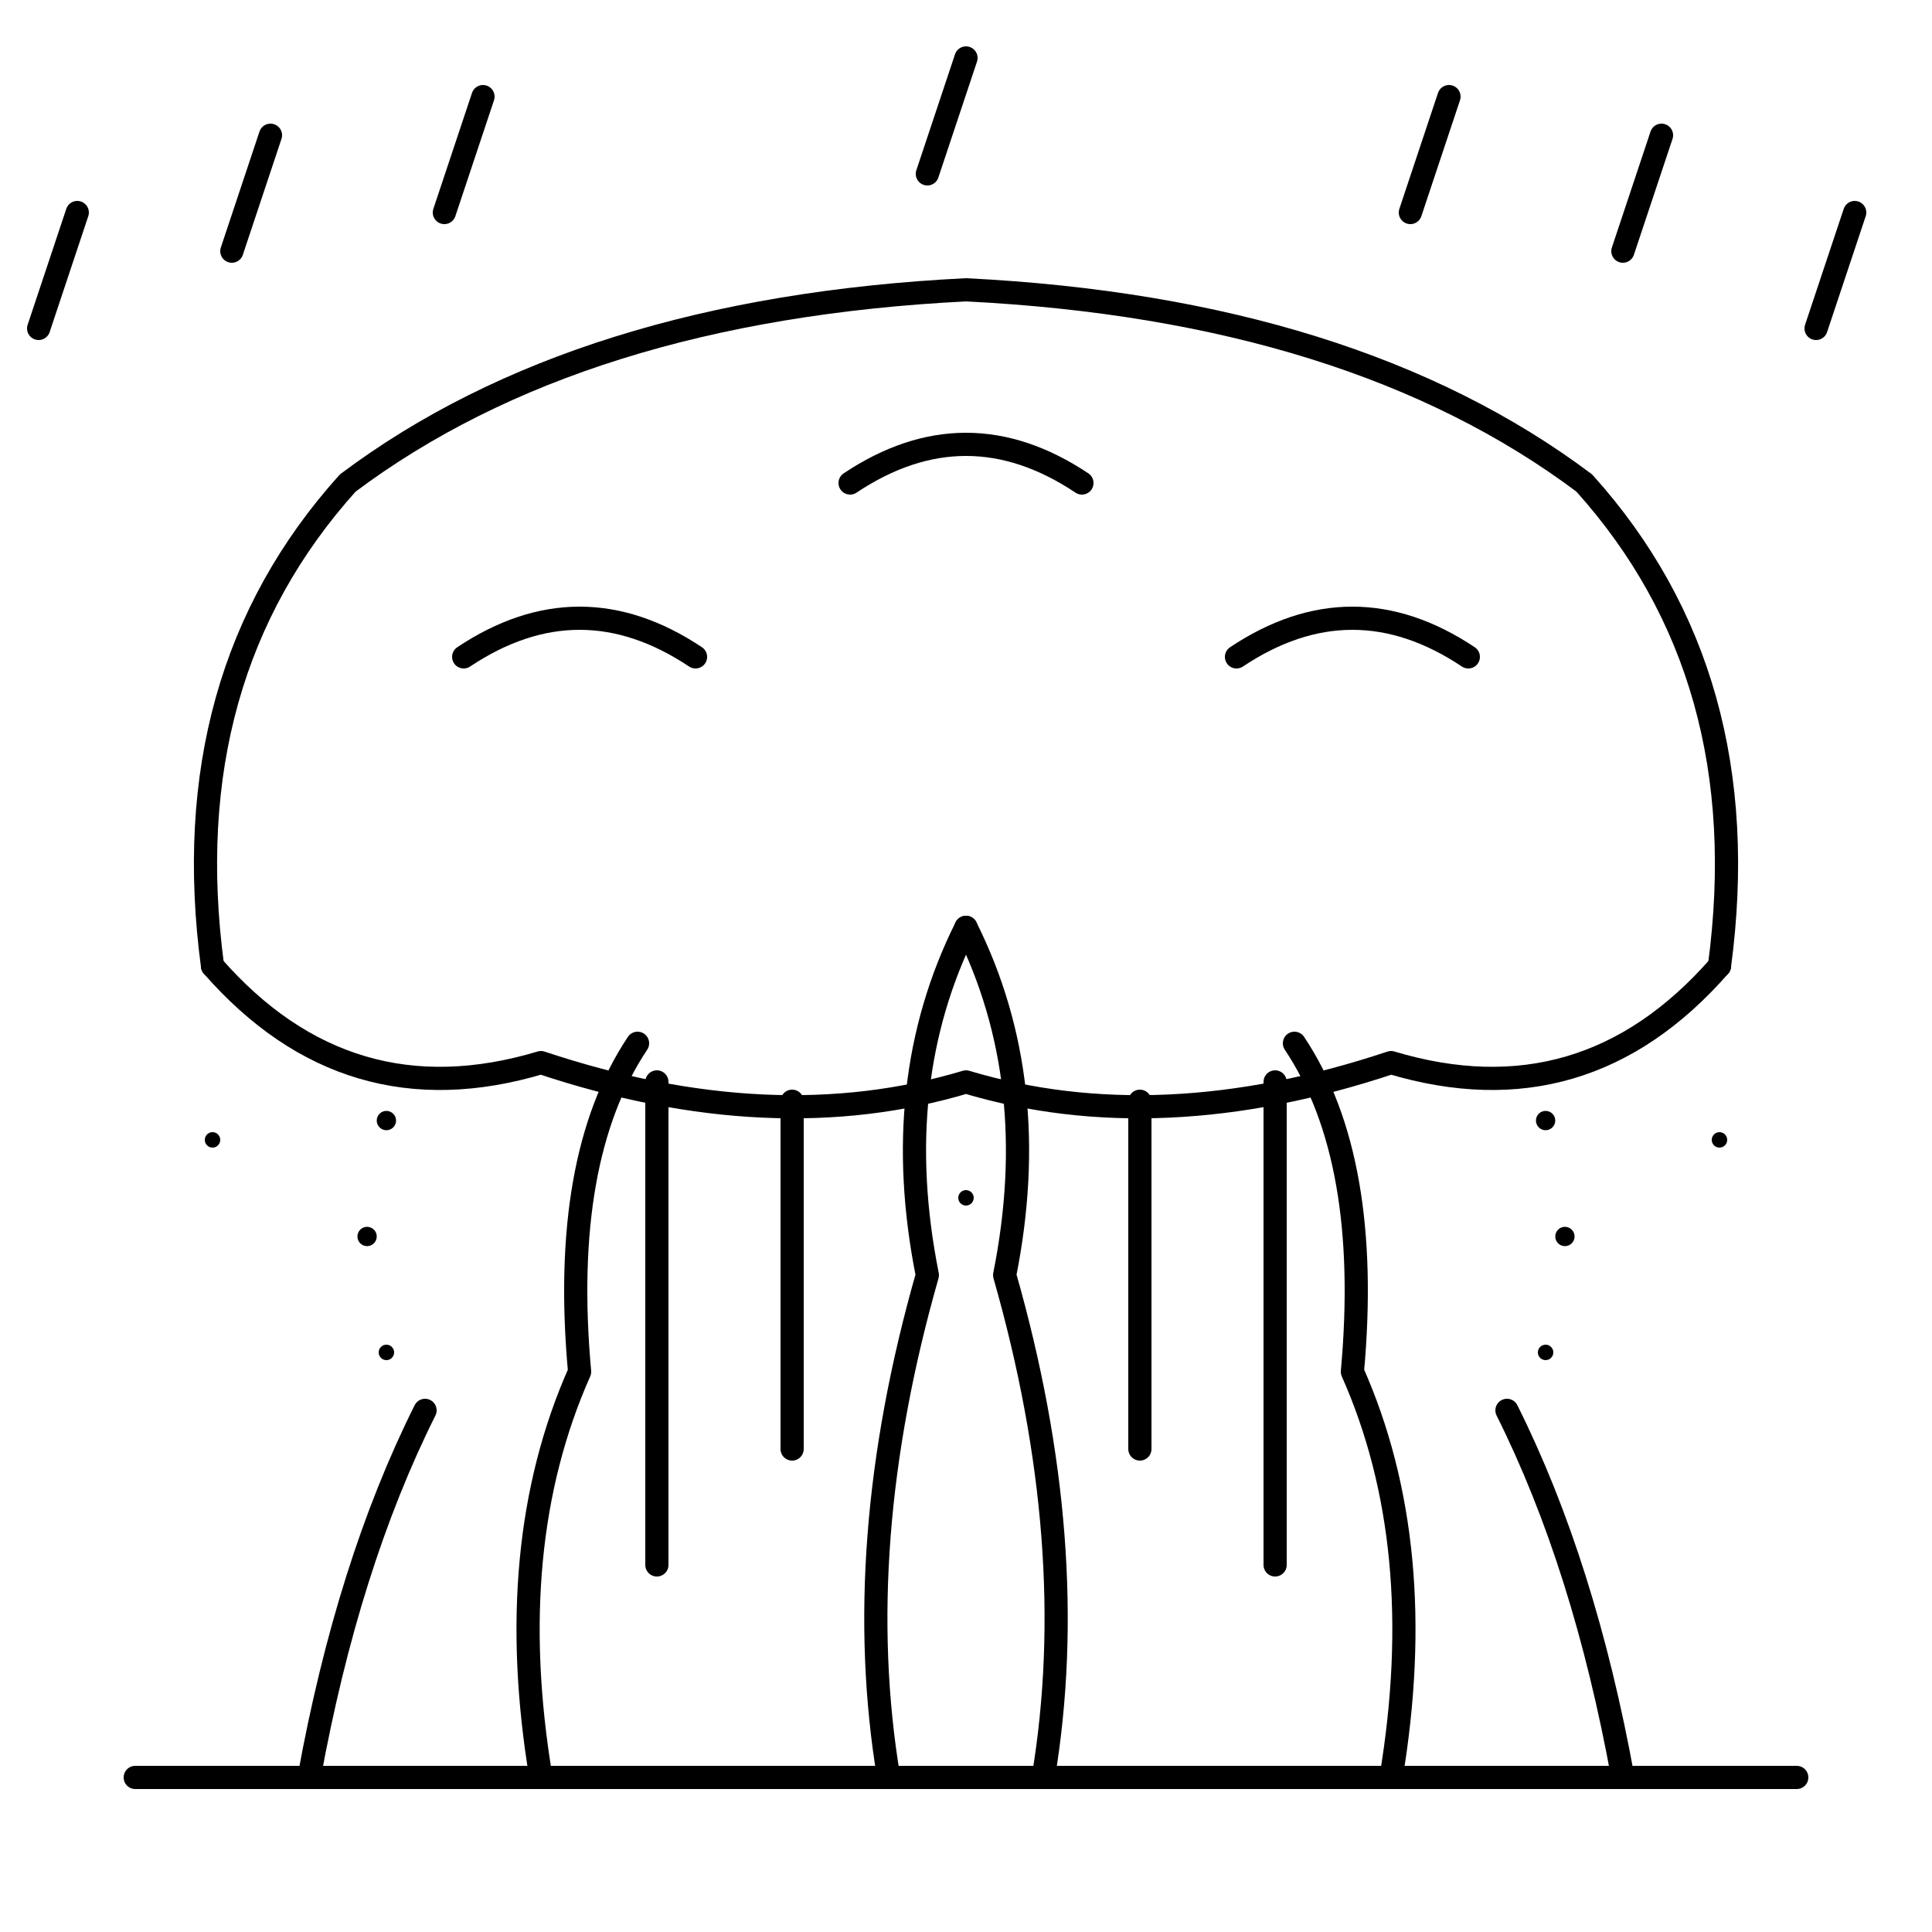
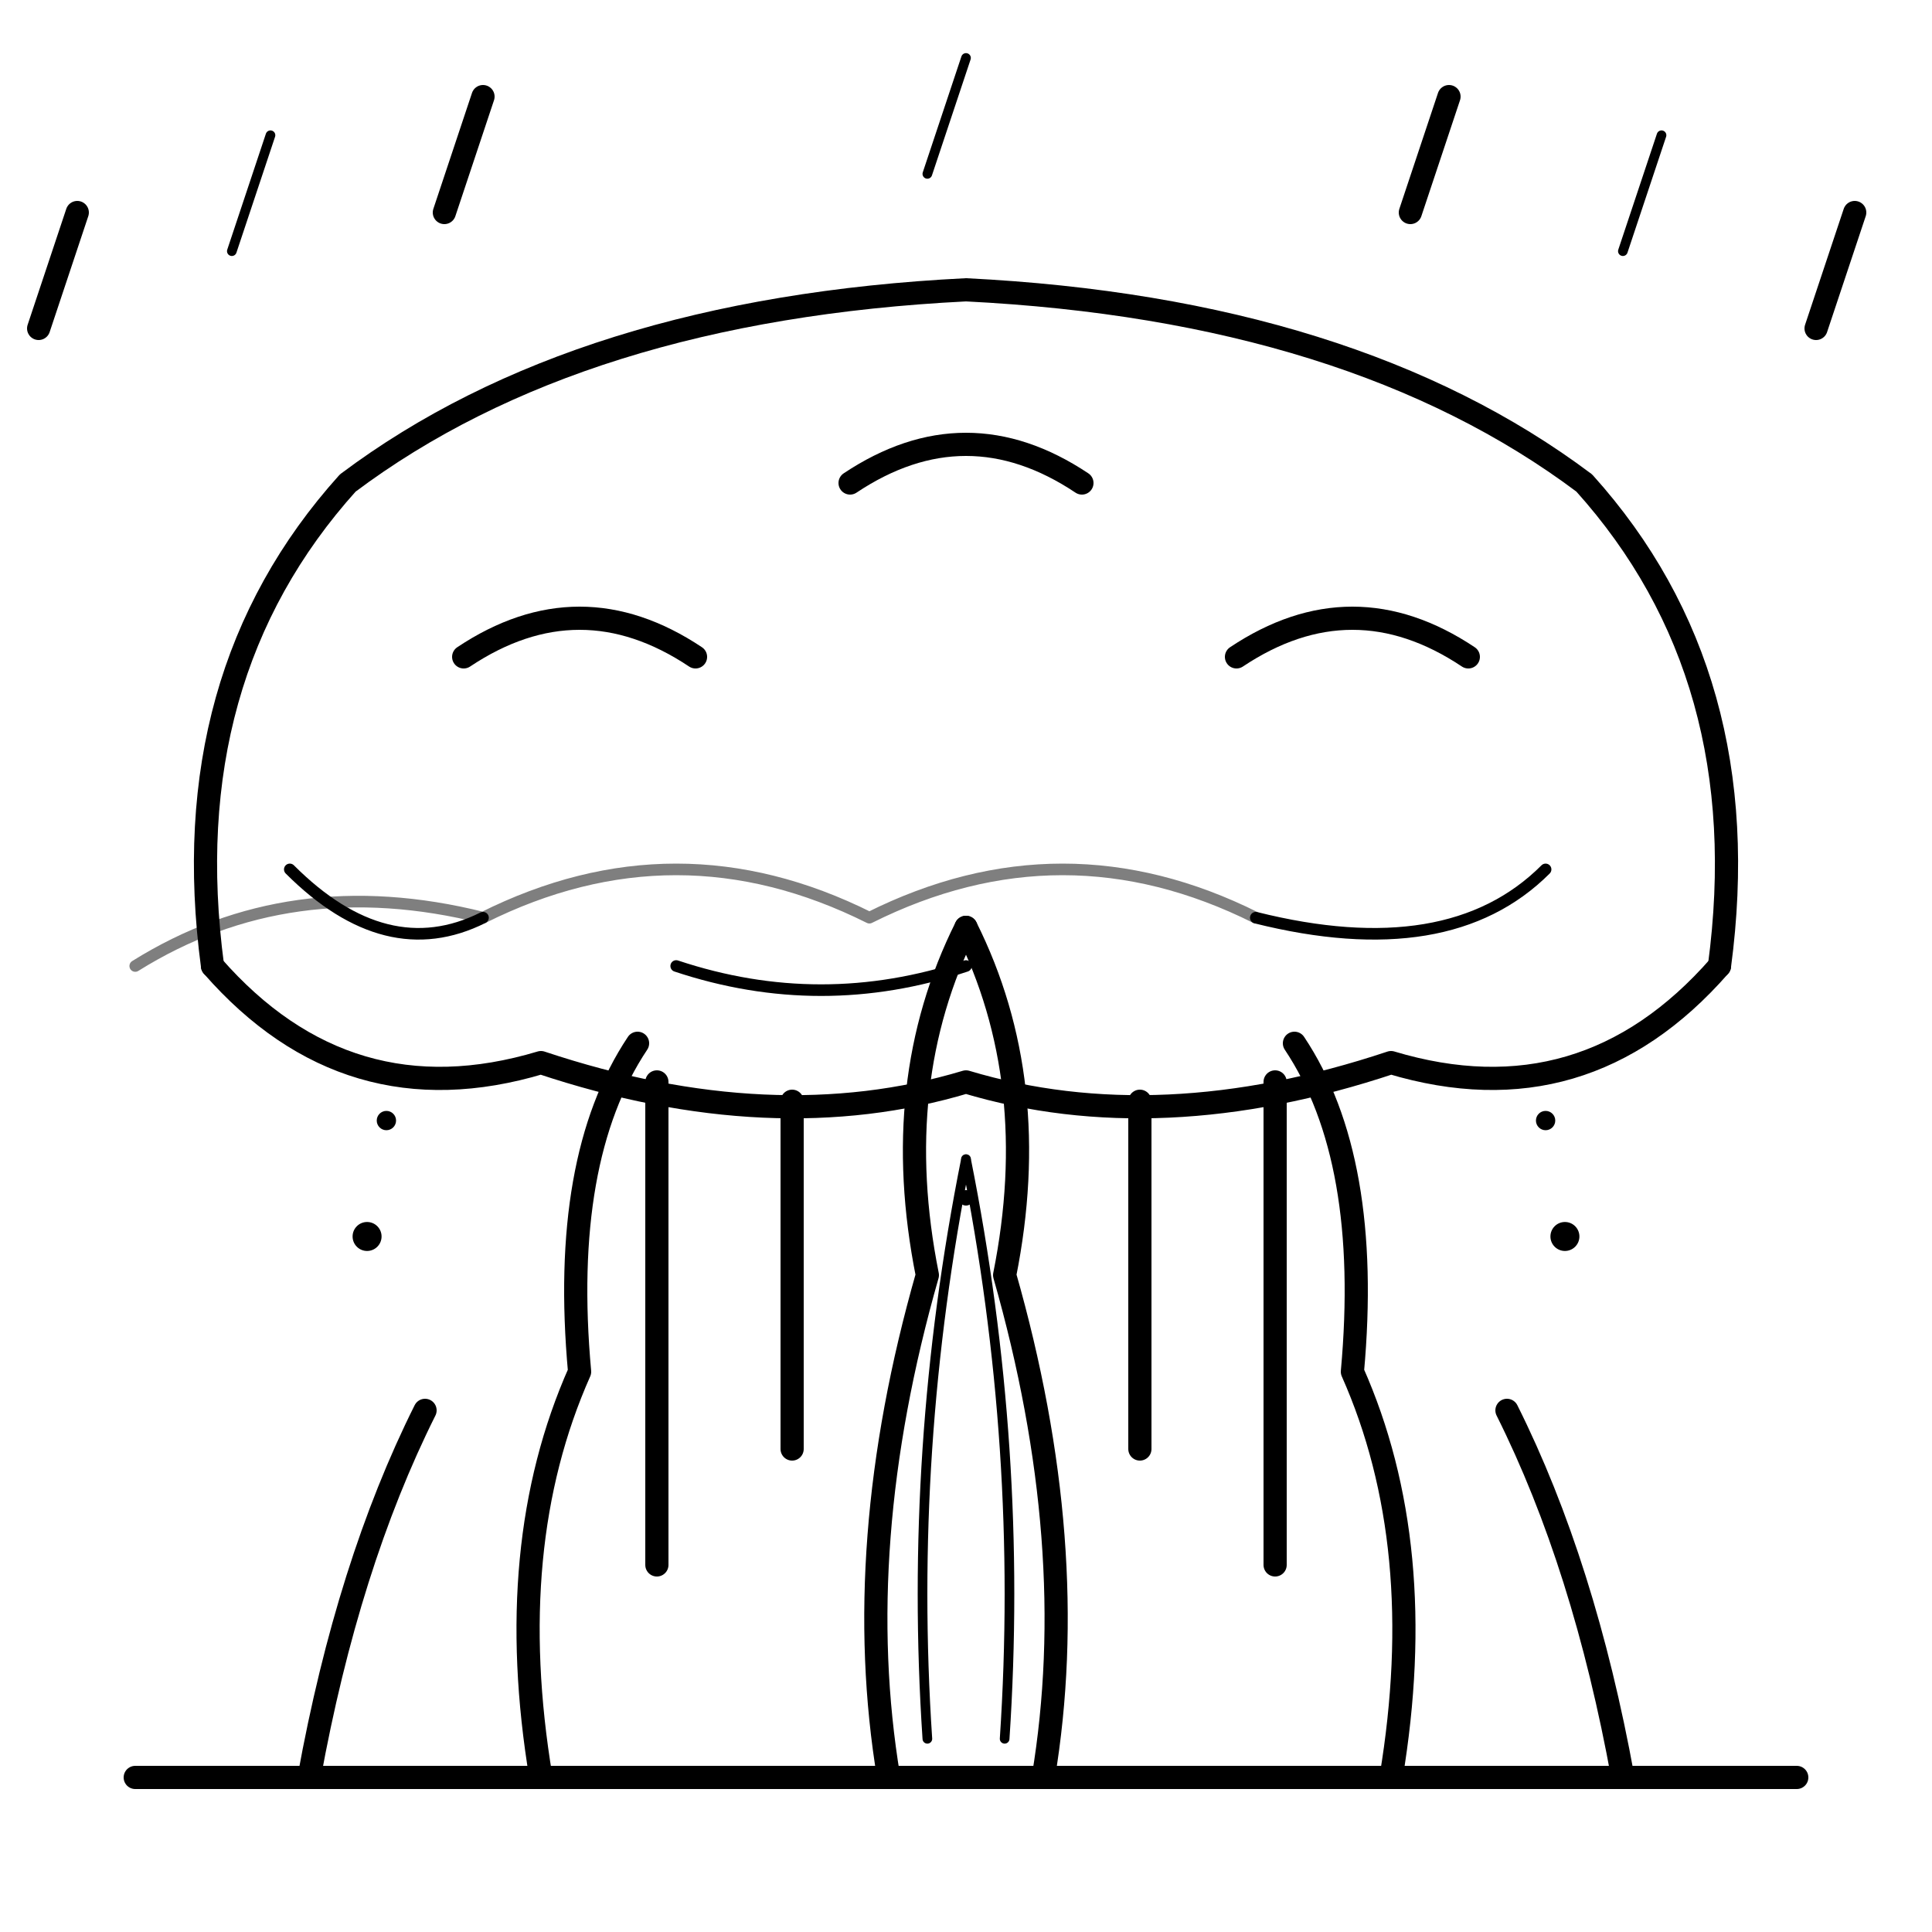
<svg xmlns="http://www.w3.org/2000/svg" viewBox="0 0 200 200">
+   <g id="shadow" fill="none" stroke="currentColor" stroke-width="2.4" stroke-linecap="round" stroke-linejoin="round">
+     <path d="M 14 100 Q 30 90 50 95 Q 70 85 90 95 Q 110 85 130 95" stroke-width="1.2" opacity="0.5" />
+     <line x1="28" y1="14" x2="24" y2="26" stroke-width="1" />
+     <line x1="100" y1="6" x2="96" y2="18" stroke-width="1" />
+     <line x1="172" y1="14" x2="168" y2="26" stroke-width="1" />
+   </g>
  <g id="ink" fill="none" stroke="currentColor" stroke-width="2.4" stroke-linecap="round" stroke-linejoin="round">
    <line x1="14" y1="184" x2="186" y2="184" />
    <path d="M 92 184 Q 88 160 96 132 Q 92 112 100 96" />
    <path d="M 108 184 Q 112 160 104 132 Q 108 112 100 96" />
+     <path d="M 96 180 Q 94 150 100 120" stroke-width="1" />
+     <path d="M 104 180 Q 106 150 100 120" stroke-width="1" />
    <path d="M 56 184 Q 52 160 60 142 Q 58 120 66 108" />
    <path d="M 144 184 Q 148 160 140 142 Q 142 120 134 108" />
    <path d="M 32 184 Q 36 162 44 146" />
    <path d="M 168 184 Q 164 162 156 146" />
    <path d="M 22 100 Q 18 70 36 50 Q 60 32 100 30 Q 140 32 164 50 Q 182 70 178 100" />
    <path d="M 22 100 Q 36 116 56 110 Q 80 118 100 112 Q 120 118 144 110 Q 164 116 178 100" />
+     <path d="M 30 90 Q 40 100 50 95" stroke-width="1.2" />
+     <path d="M 70 100 Q 85 105 100 100" stroke-width="1.2" />
+     <path d="M 130 95 Q 150 100 160 90" stroke-width="1.2" />
    <line x1="68" y1="112" x2="68" y2="162" />
    <line x1="82" y1="114" x2="82" y2="150" />
    <line x1="118" y1="114" x2="118" y2="150" />
    <line x1="132" y1="112" x2="132" y2="162" />
    <path d="M 48 68 Q 60 60 72 68" />
    <path d="M 88 50 Q 100 42 112 50" />
    <path d="M 128 68 Q 140 60 152 68" />
+   </g>
+   <g id="accent" fill="none" stroke="currentColor" stroke-width="2.4" stroke-linecap="round" stroke-linejoin="round">
    <line x1="8" y1="22" x2="4" y2="34" />
-     <line x1="28" y1="14" x2="24" y2="26" />
    <line x1="50" y1="10" x2="46" y2="22" />
-     <line x1="100" y1="6" x2="96" y2="18" />
    <line x1="150" y1="10" x2="146" y2="22" />
-     <line x1="172" y1="14" x2="168" y2="26" />
    <line x1="192" y1="22" x2="188" y2="34" />
    <circle cx="40" cy="116" r="1" fill="currentColor" stroke="none" />
-     <circle cx="38" cy="128" r="1" fill="currentColor" stroke="none" />
-     <circle cx="40" cy="140" r="0.8" fill="currentColor" stroke="none" />
    <circle cx="160" cy="116" r="1" fill="currentColor" stroke="none" />
-     <circle cx="162" cy="128" r="1" fill="currentColor" stroke="none" />
-     <circle cx="160" cy="140" r="0.8" fill="currentColor" stroke="none" />
-     <circle cx="22" cy="118" r="0.8" fill="currentColor" stroke="none" />
-     <circle cx="178" cy="118" r="0.8" fill="currentColor" stroke="none" />
    <circle cx="100" cy="124" r="0.8" fill="currentColor" stroke="none" />
  </g>
+   <g id="foil" fill="none" stroke="currentColor" stroke-width="2.4" stroke-linecap="round" stroke-linejoin="round">
+     <circle cx="38" cy="128" r="1.5" fill="currentColor" stroke="none" />
+     <circle cx="162" cy="128" r="1.5" fill="currentColor" stroke="none" />
+   </g>
</svg>
